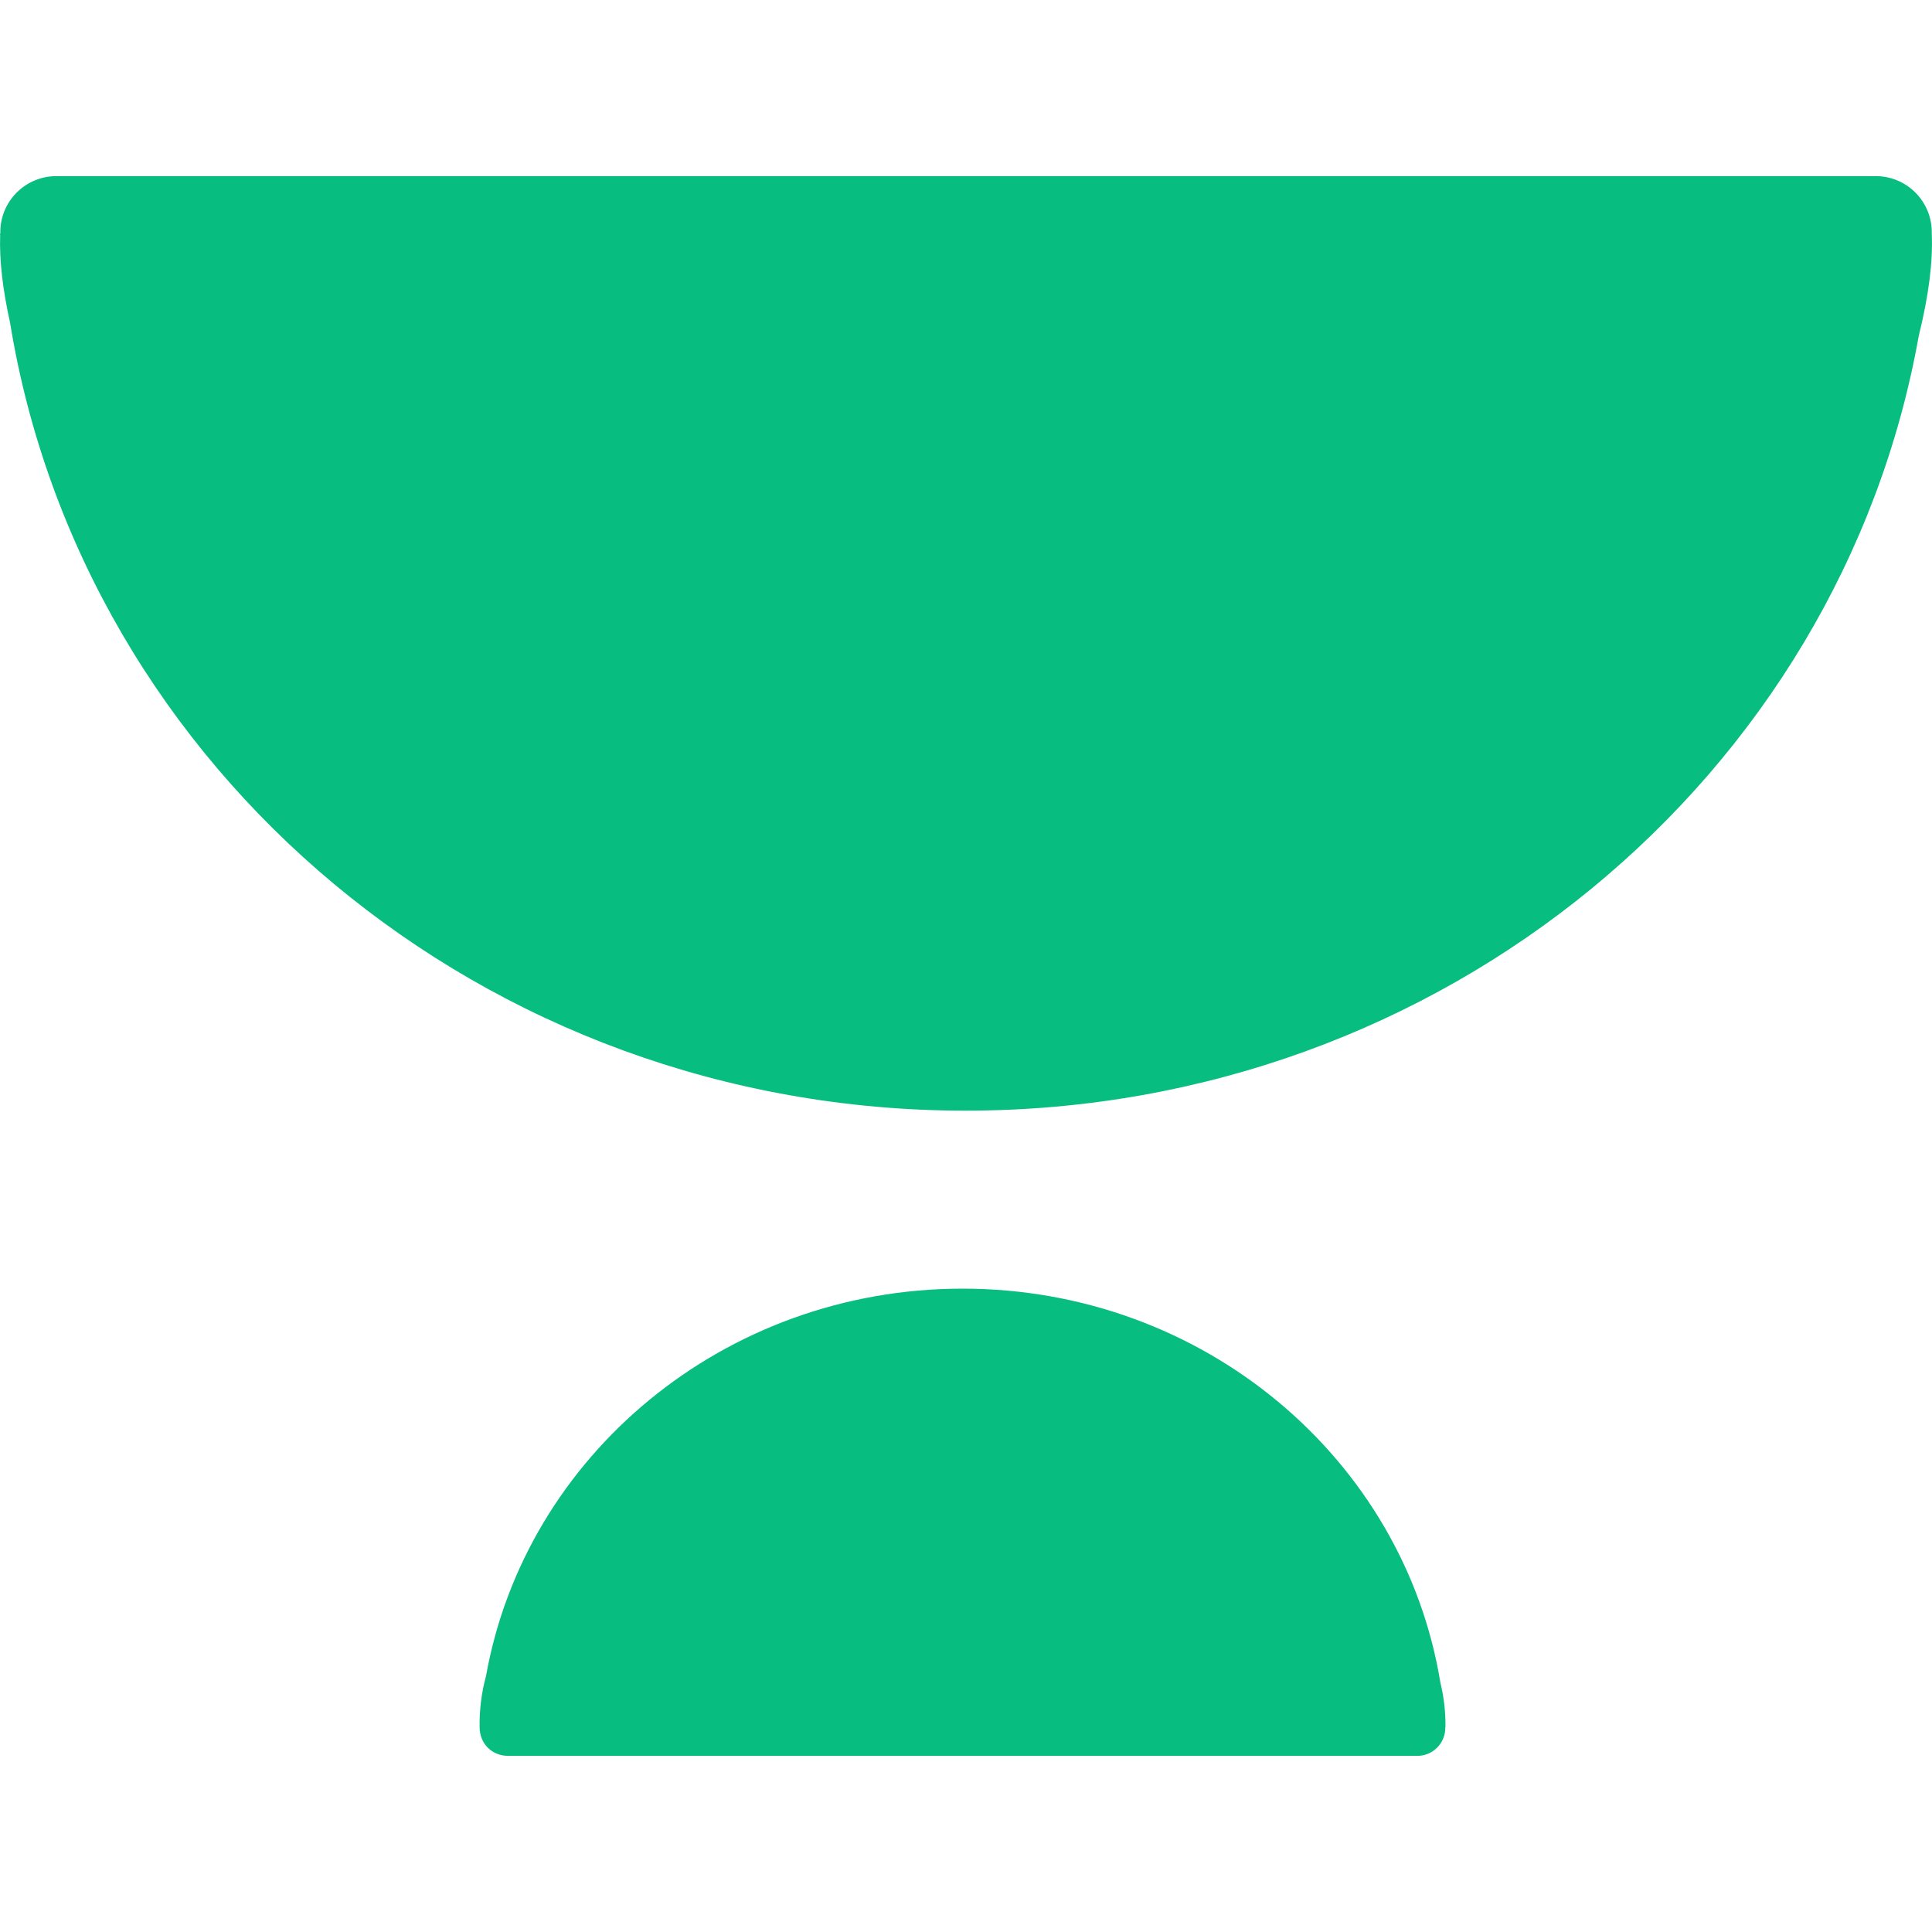
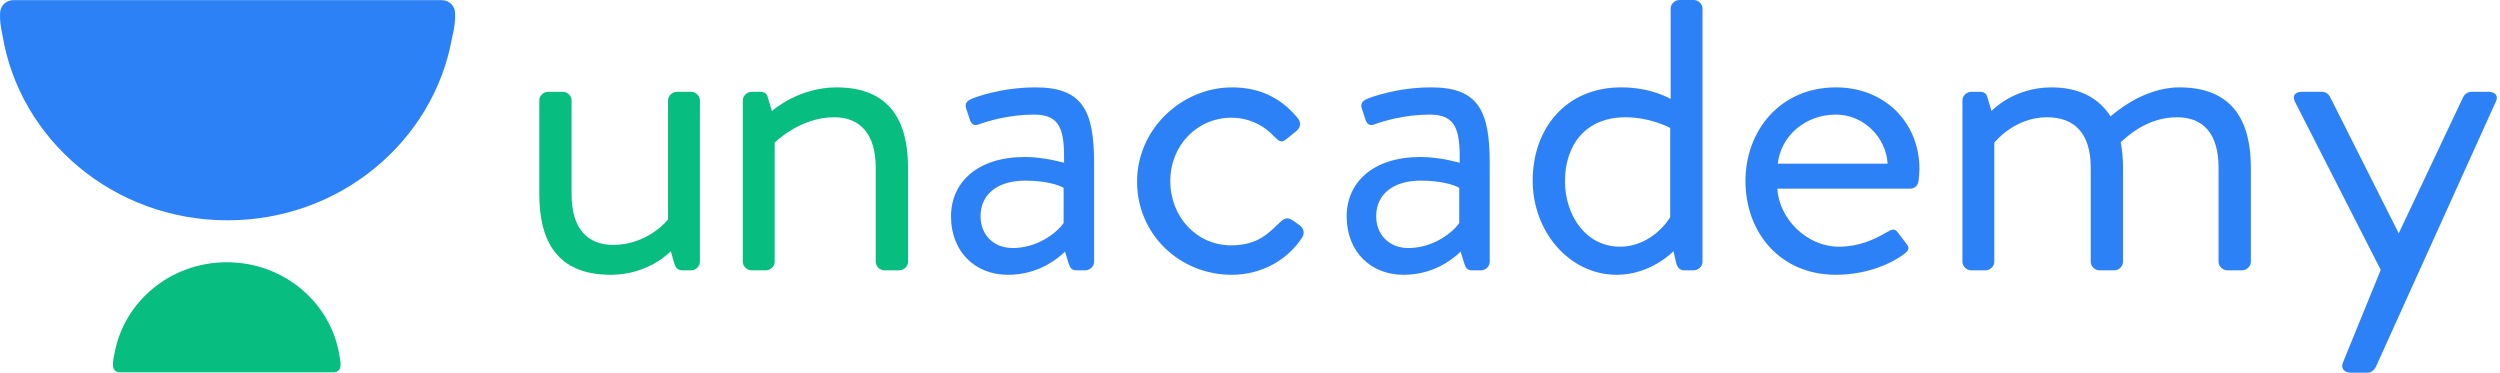
- <svg xmlns="http://www.w3.org/2000/svg" fill="#08BD80" role="img" viewBox="0 0 24 24">
-   <path d="M.715 2.188a.696.696 0 00-.711.713H0l.002.027c-.01.306.03.658.123 1.081.905 5.546 5.875 9.788 11.87 9.788 5.935 0 10.864-4.157 11.84-9.622.126-.512.177-.921.162-1.273a.696.696 0 00-.713-.714zm11.243 13.82c-2.967 0-5.432 2.079-5.92 4.81a2.287 2.287 0 00-.08.638c0 .201.15.356.355.356h11.285a.348.348 0 00.356-.356h.002v-.014a2.21 2.21 0 00-.063-.54c-.453-2.774-2.938-4.894-5.935-4.894z" />
+ <svg xmlns="http://www.w3.org/2000/svg" width="161" height="24" viewBox="0 0 161 24" fill="none">
+   <path d="M34.73 12.495C34.73 15.541 35.889 17.697 39.337 17.697C41.804 17.697 43.201 16.174 43.201 16.174L43.409 16.921C43.498 17.208 43.617 17.409 43.944 17.409H44.508C44.806 17.409 45.073 17.151 45.073 16.863V6.46C45.073 6.173 44.806 5.914 44.508 5.914H43.587C43.29 5.914 43.022 6.173 43.022 6.46V14.133C43.022 14.133 41.744 15.771 39.486 15.771C37.821 15.771 36.811 14.708 36.811 12.524V6.46C36.811 6.173 36.543 5.914 36.246 5.914H35.295C34.998 5.914 34.73 6.173 34.73 6.46V12.495Z" fill="#08BD80" />
+   <path fill-rule="evenodd" clip-rule="evenodd" d="M66.001 10.11C62.94 10.11 61.246 11.748 61.246 13.932C61.246 16.231 62.821 17.697 64.902 17.697C66.744 17.697 67.963 16.806 68.587 16.203L68.825 16.979C68.914 17.237 69.003 17.41 69.33 17.41H69.895C70.192 17.41 70.459 17.151 70.459 16.864V10.484C70.459 7.121 69.716 5.627 66.685 5.627C64.456 5.627 62.732 6.288 62.554 6.374C62.286 6.489 62.108 6.662 62.227 7.006L62.465 7.725C62.554 7.984 62.732 8.127 63.029 8.012C63.564 7.811 64.961 7.38 66.596 7.38C68.29 7.38 68.557 8.357 68.528 10.484C68.528 10.484 67.279 10.11 66.001 10.11ZM65.228 15.973C63.95 15.973 63.148 15.082 63.148 13.932C63.148 12.438 64.337 11.633 66.001 11.633C67.308 11.633 68.141 11.892 68.497 12.093V14.363C67.992 15.082 66.714 15.973 65.228 15.973Z" fill="#2D81F7" />
+   <path d="M73.227 11.691C73.227 15.139 76.02 17.697 79.319 17.697C81.34 17.697 82.975 16.663 83.866 15.283C84.045 14.996 83.955 14.68 83.658 14.478L83.331 14.248C83.004 14.019 82.796 13.961 82.44 14.306C81.756 14.938 81.073 15.8 79.289 15.8C77.06 15.8 75.366 13.961 75.366 11.662C75.366 9.363 77.09 7.581 79.319 7.581C80.478 7.581 81.459 8.127 82.053 8.788C82.321 9.018 82.469 9.305 82.915 8.903L83.48 8.443C83.747 8.242 83.807 7.897 83.599 7.639C82.529 6.317 81.132 5.627 79.349 5.627C76.109 5.627 73.227 8.3 73.227 11.691Z" fill="#2D81F7" />
+   <path fill-rule="evenodd" clip-rule="evenodd" d="M91.48 10.11C88.419 10.11 86.725 11.748 86.725 13.932C86.725 16.231 88.3 17.697 90.38 17.697C92.223 17.697 93.441 16.806 94.065 16.203L94.303 16.979C94.392 17.237 94.481 17.41 94.808 17.41H95.373C95.67 17.41 95.938 17.151 95.938 16.864V10.484C95.938 7.121 95.195 5.627 92.163 5.627C89.934 5.627 88.211 6.288 88.032 6.374C87.765 6.489 87.587 6.662 87.705 7.006L87.943 7.725C88.032 7.984 88.211 8.127 88.508 8.012C89.043 7.811 90.44 7.38 92.074 7.38C93.768 7.38 94.036 8.357 94.006 10.484C94.006 10.484 92.758 10.11 91.48 10.11ZM90.706 15.973C89.428 15.973 88.626 15.082 88.626 13.932C88.626 12.438 89.814 11.633 91.479 11.633C92.786 11.633 93.618 11.892 93.975 12.093V14.363C93.47 15.082 92.192 15.973 90.706 15.973Z" fill="#2D81F7" />
+   <path fill-rule="evenodd" clip-rule="evenodd" d="M104.411 5.626C100.845 5.626 98.705 8.27 98.705 11.633C98.705 14.938 101.083 17.697 104.114 17.697C106.343 17.697 107.77 16.174 107.77 16.174L107.948 16.949C108.007 17.208 108.186 17.409 108.453 17.409H109.077C109.375 17.409 109.642 17.151 109.642 16.863V0.546C109.642 0.259 109.375 0 109.077 0H108.156C107.859 0 107.591 0.259 107.591 0.546V6.374C107.591 6.374 106.373 5.626 104.411 5.626ZM104.321 15.886C102.152 15.886 100.785 13.903 100.785 11.661C100.785 9.362 102.092 7.552 104.678 7.552C106.313 7.552 107.561 8.241 107.561 8.241V13.989C107.561 13.989 106.461 15.886 104.321 15.886Z" fill="#2D81F7" />
+   <path fill-rule="evenodd" clip-rule="evenodd" d="M118.233 5.627C114.637 5.627 112.408 8.415 112.408 11.662C112.408 14.967 114.637 17.697 118.233 17.697C120.284 17.697 121.889 16.921 122.602 16.375C123.048 16.059 122.929 15.887 122.721 15.628C122.632 15.513 122.55 15.405 122.468 15.297C122.387 15.19 122.305 15.082 122.216 14.967C121.999 14.679 121.831 14.773 121.488 14.966C121.455 14.985 121.42 15.004 121.384 15.024C120.7 15.427 119.69 15.887 118.441 15.887C116.331 15.887 114.578 14.076 114.459 12.151H123.018C123.286 12.151 123.523 11.949 123.553 11.662C123.583 11.461 123.613 11.087 123.613 10.886C123.613 7.869 121.354 5.627 118.233 5.627ZM121.56 10.541H114.487C114.695 8.759 116.241 7.38 118.232 7.38C120.045 7.38 121.471 8.874 121.56 10.541Z" fill="#2D81F7" />
+   <path d="M126.381 16.864C126.381 17.151 126.648 17.41 126.946 17.41H127.867C128.164 17.41 128.432 17.151 128.432 16.864V9.191C128.432 9.191 129.709 7.552 131.82 7.552C133.632 7.552 134.643 8.616 134.643 10.8V16.864C134.643 17.151 134.91 17.41 135.208 17.41H136.159C136.456 17.41 136.723 17.151 136.723 16.864V10.8C136.723 10.196 136.664 9.65 136.575 9.162C136.991 8.788 138.269 7.552 140.201 7.552C141.924 7.552 142.875 8.644 142.875 10.8V16.864C142.875 17.151 143.143 17.41 143.44 17.41H144.391C144.688 17.41 144.956 17.151 144.956 16.864V10.8C144.956 7.811 143.797 5.627 140.349 5.627C137.972 5.627 136.07 7.38 135.921 7.495C135.148 6.288 133.87 5.627 132.117 5.627C129.65 5.627 128.253 7.15 128.253 7.15L127.986 6.259C127.926 6.029 127.778 5.914 127.51 5.914H126.946C126.648 5.914 126.381 6.173 126.381 6.46V16.864Z" fill="#2D81F7" />
+   <path d="M153.319 17.381L150.912 23.282C150.704 23.684 150.942 24 151.387 24H152.487C152.695 24 152.903 23.828 152.992 23.655L160.719 6.575C160.927 6.201 160.719 5.914 160.273 5.914H159.144C158.936 5.914 158.728 6.058 158.639 6.23L154.478 15.024L150.05 6.23C149.961 6.058 149.782 5.914 149.544 5.914H148.237C147.791 5.914 147.613 6.173 147.791 6.546L153.319 17.381Z" fill="#2D81F7" />
+   <path d="M47.838 16.864C47.838 17.151 48.105 17.41 48.403 17.41H49.324C49.621 17.41 49.889 17.151 49.889 16.864V9.191C49.889 9.191 51.493 7.552 53.722 7.552C55.387 7.552 56.397 8.616 56.397 10.8V16.864C56.397 17.151 56.665 17.41 56.962 17.41H57.913C58.21 17.41 58.478 17.151 58.478 16.864V10.8C58.478 7.811 57.319 5.627 53.871 5.627C51.404 5.627 49.71 7.15 49.71 7.15L49.443 6.259C49.383 6.029 49.235 5.914 48.967 5.914H48.403C48.105 5.914 47.838 6.173 47.838 6.46V16.864Z" fill="#08BD80" />
+   <path d="M0.152 2.231C1.256 9.006 7.327 14.188 14.65 14.188C21.899 14.188 27.921 9.111 29.113 2.436C29.266 1.81 29.329 1.309 29.31 0.88C29.31 0.389 28.945 0.008 28.44 0.008H27.621H1.817H0.873C0.368 0.008 0.004 0.389 0.003 0.879C0.002 0.879 0.001 0.879 0 0.879C0.001 0.89 0.001 0.901 0.002 0.912C-0.011 1.286 0.037 1.714 0.152 2.231H0.152Z" fill="#2D81F7" />
+   <path d="M21.856 22.867C21.303 19.479 18.268 16.889 14.607 16.889C10.982 16.889 7.971 19.427 7.375 22.764C7.299 23.078 7.267 23.328 7.277 23.542C7.277 23.788 7.459 23.979 7.711 23.979H8.121H21.023H21.495C21.748 23.979 21.93 23.788 21.93 23.543C21.93 23.543 21.931 23.543 21.932 23.543C21.931 23.537 21.931 23.532 21.931 23.526C21.937 23.34 21.913 23.126 21.856 22.867Z" fill="#08BD80" />
</svg>
